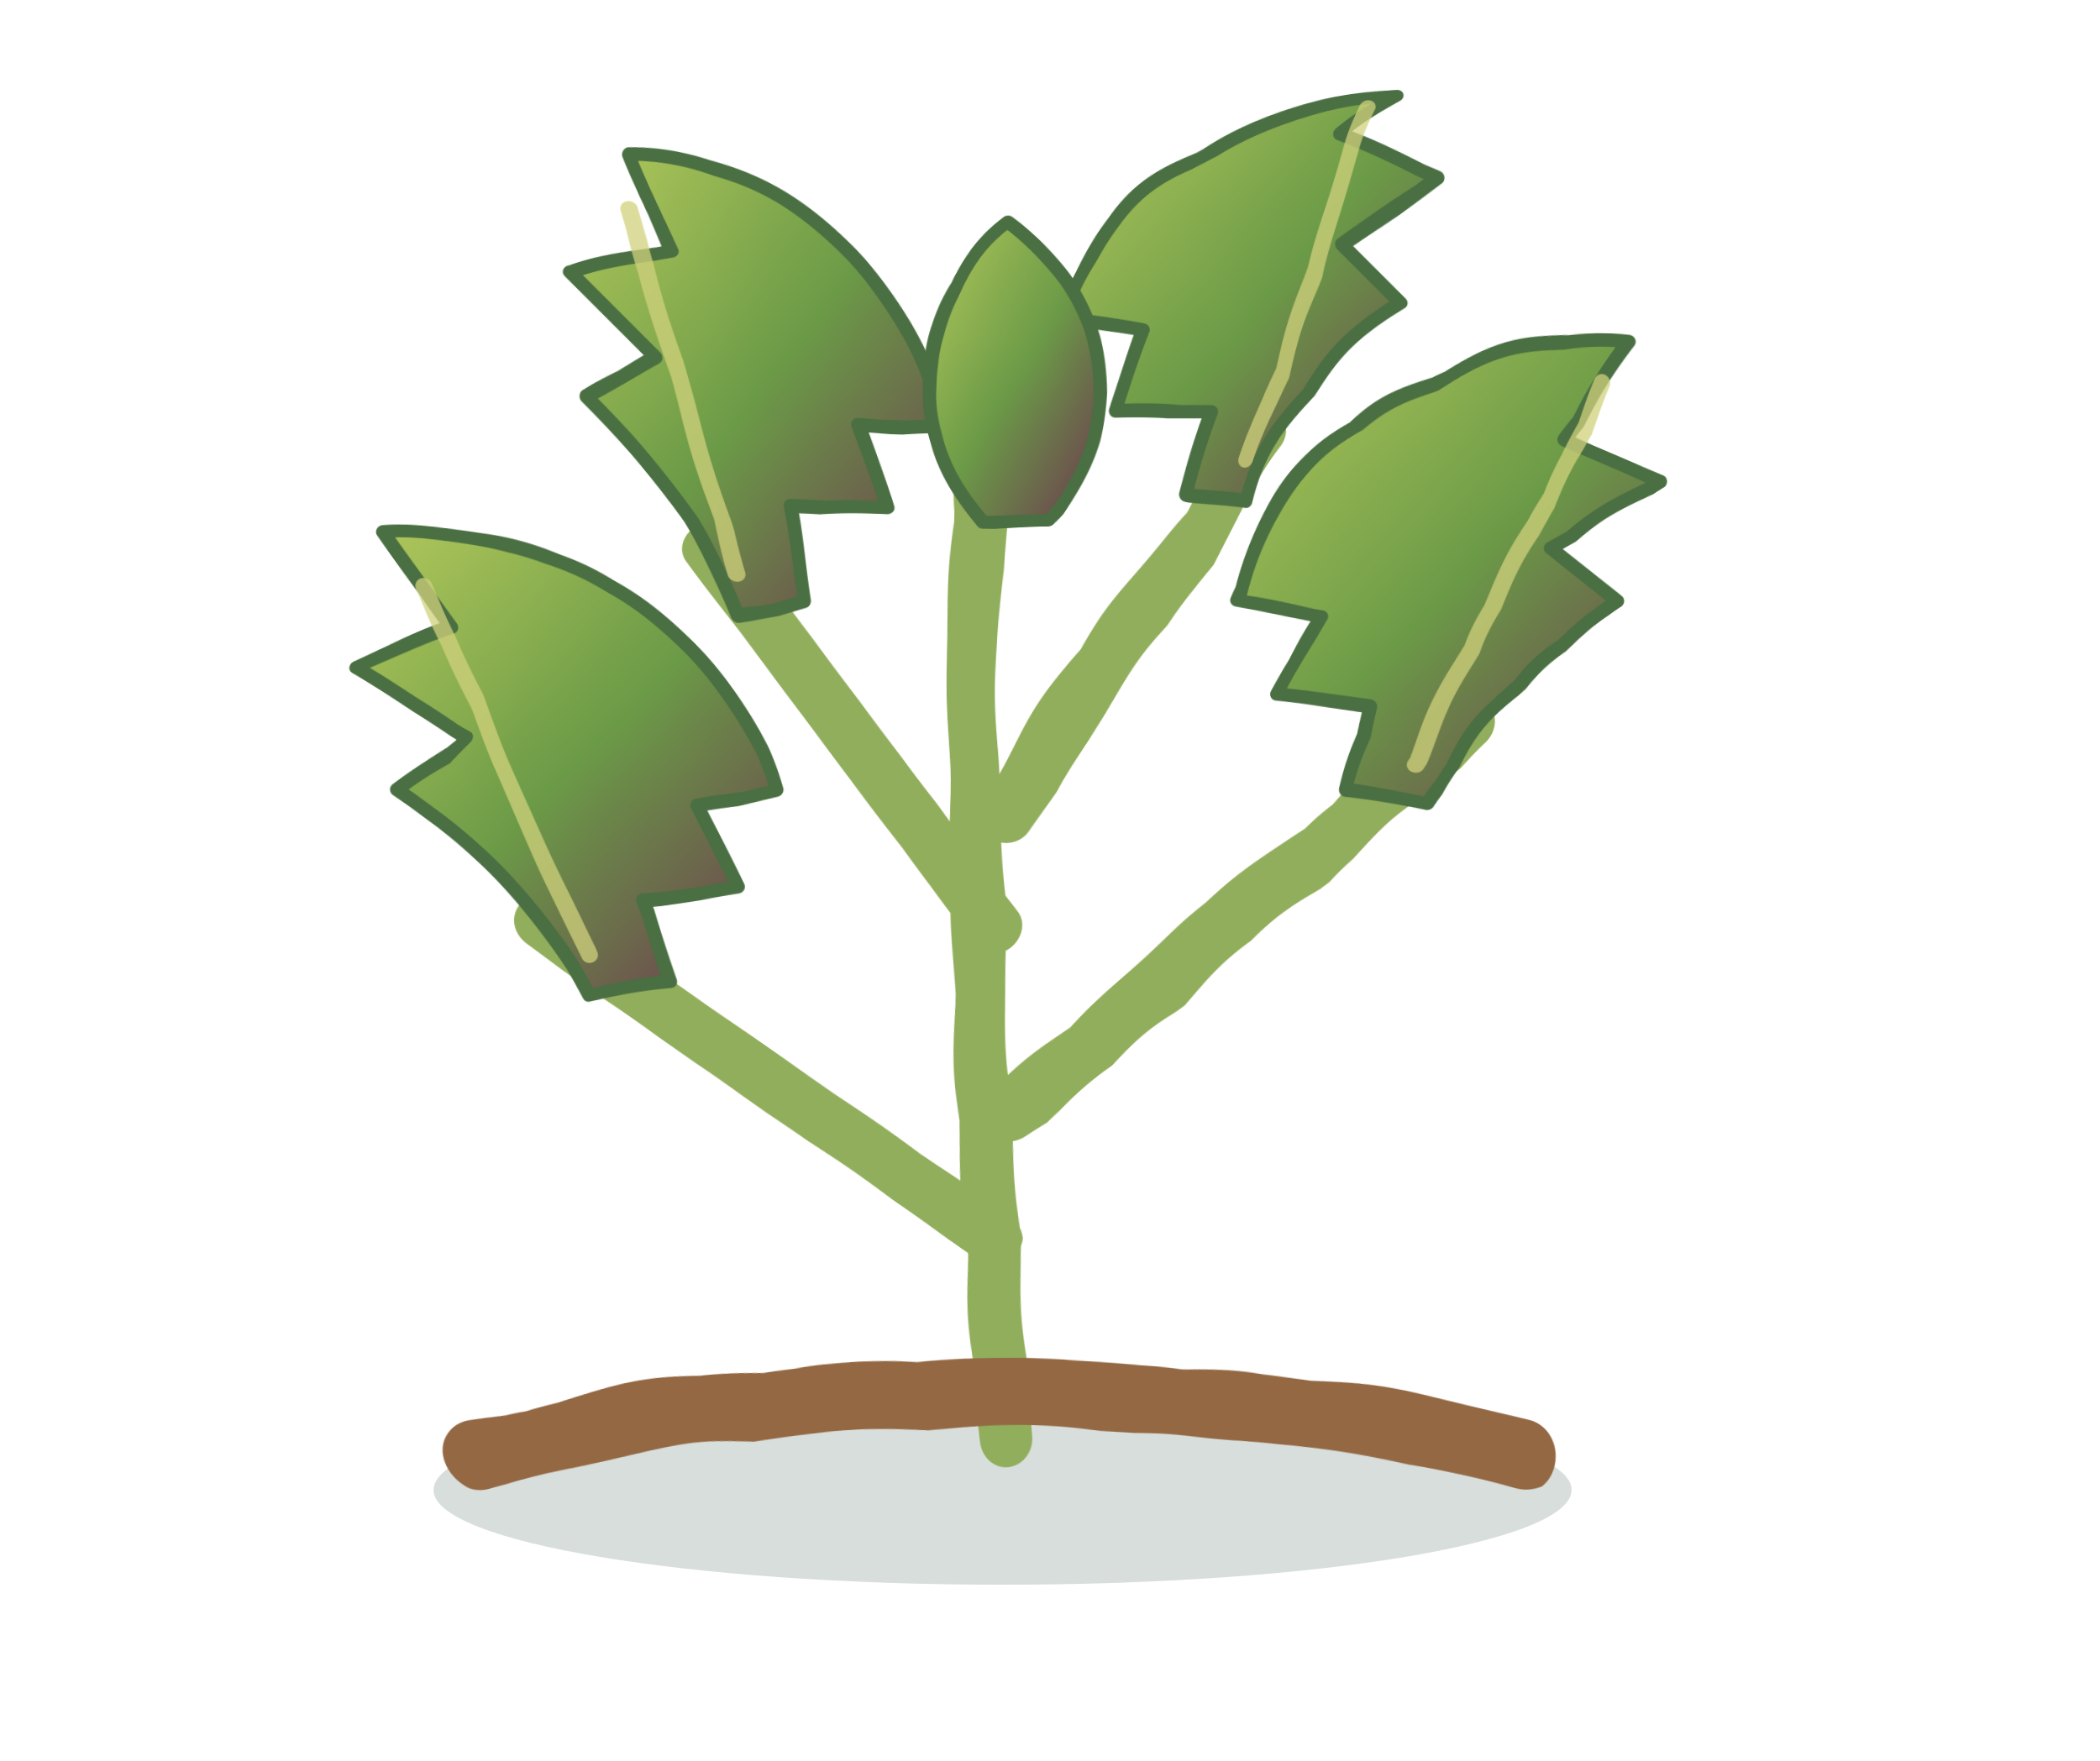
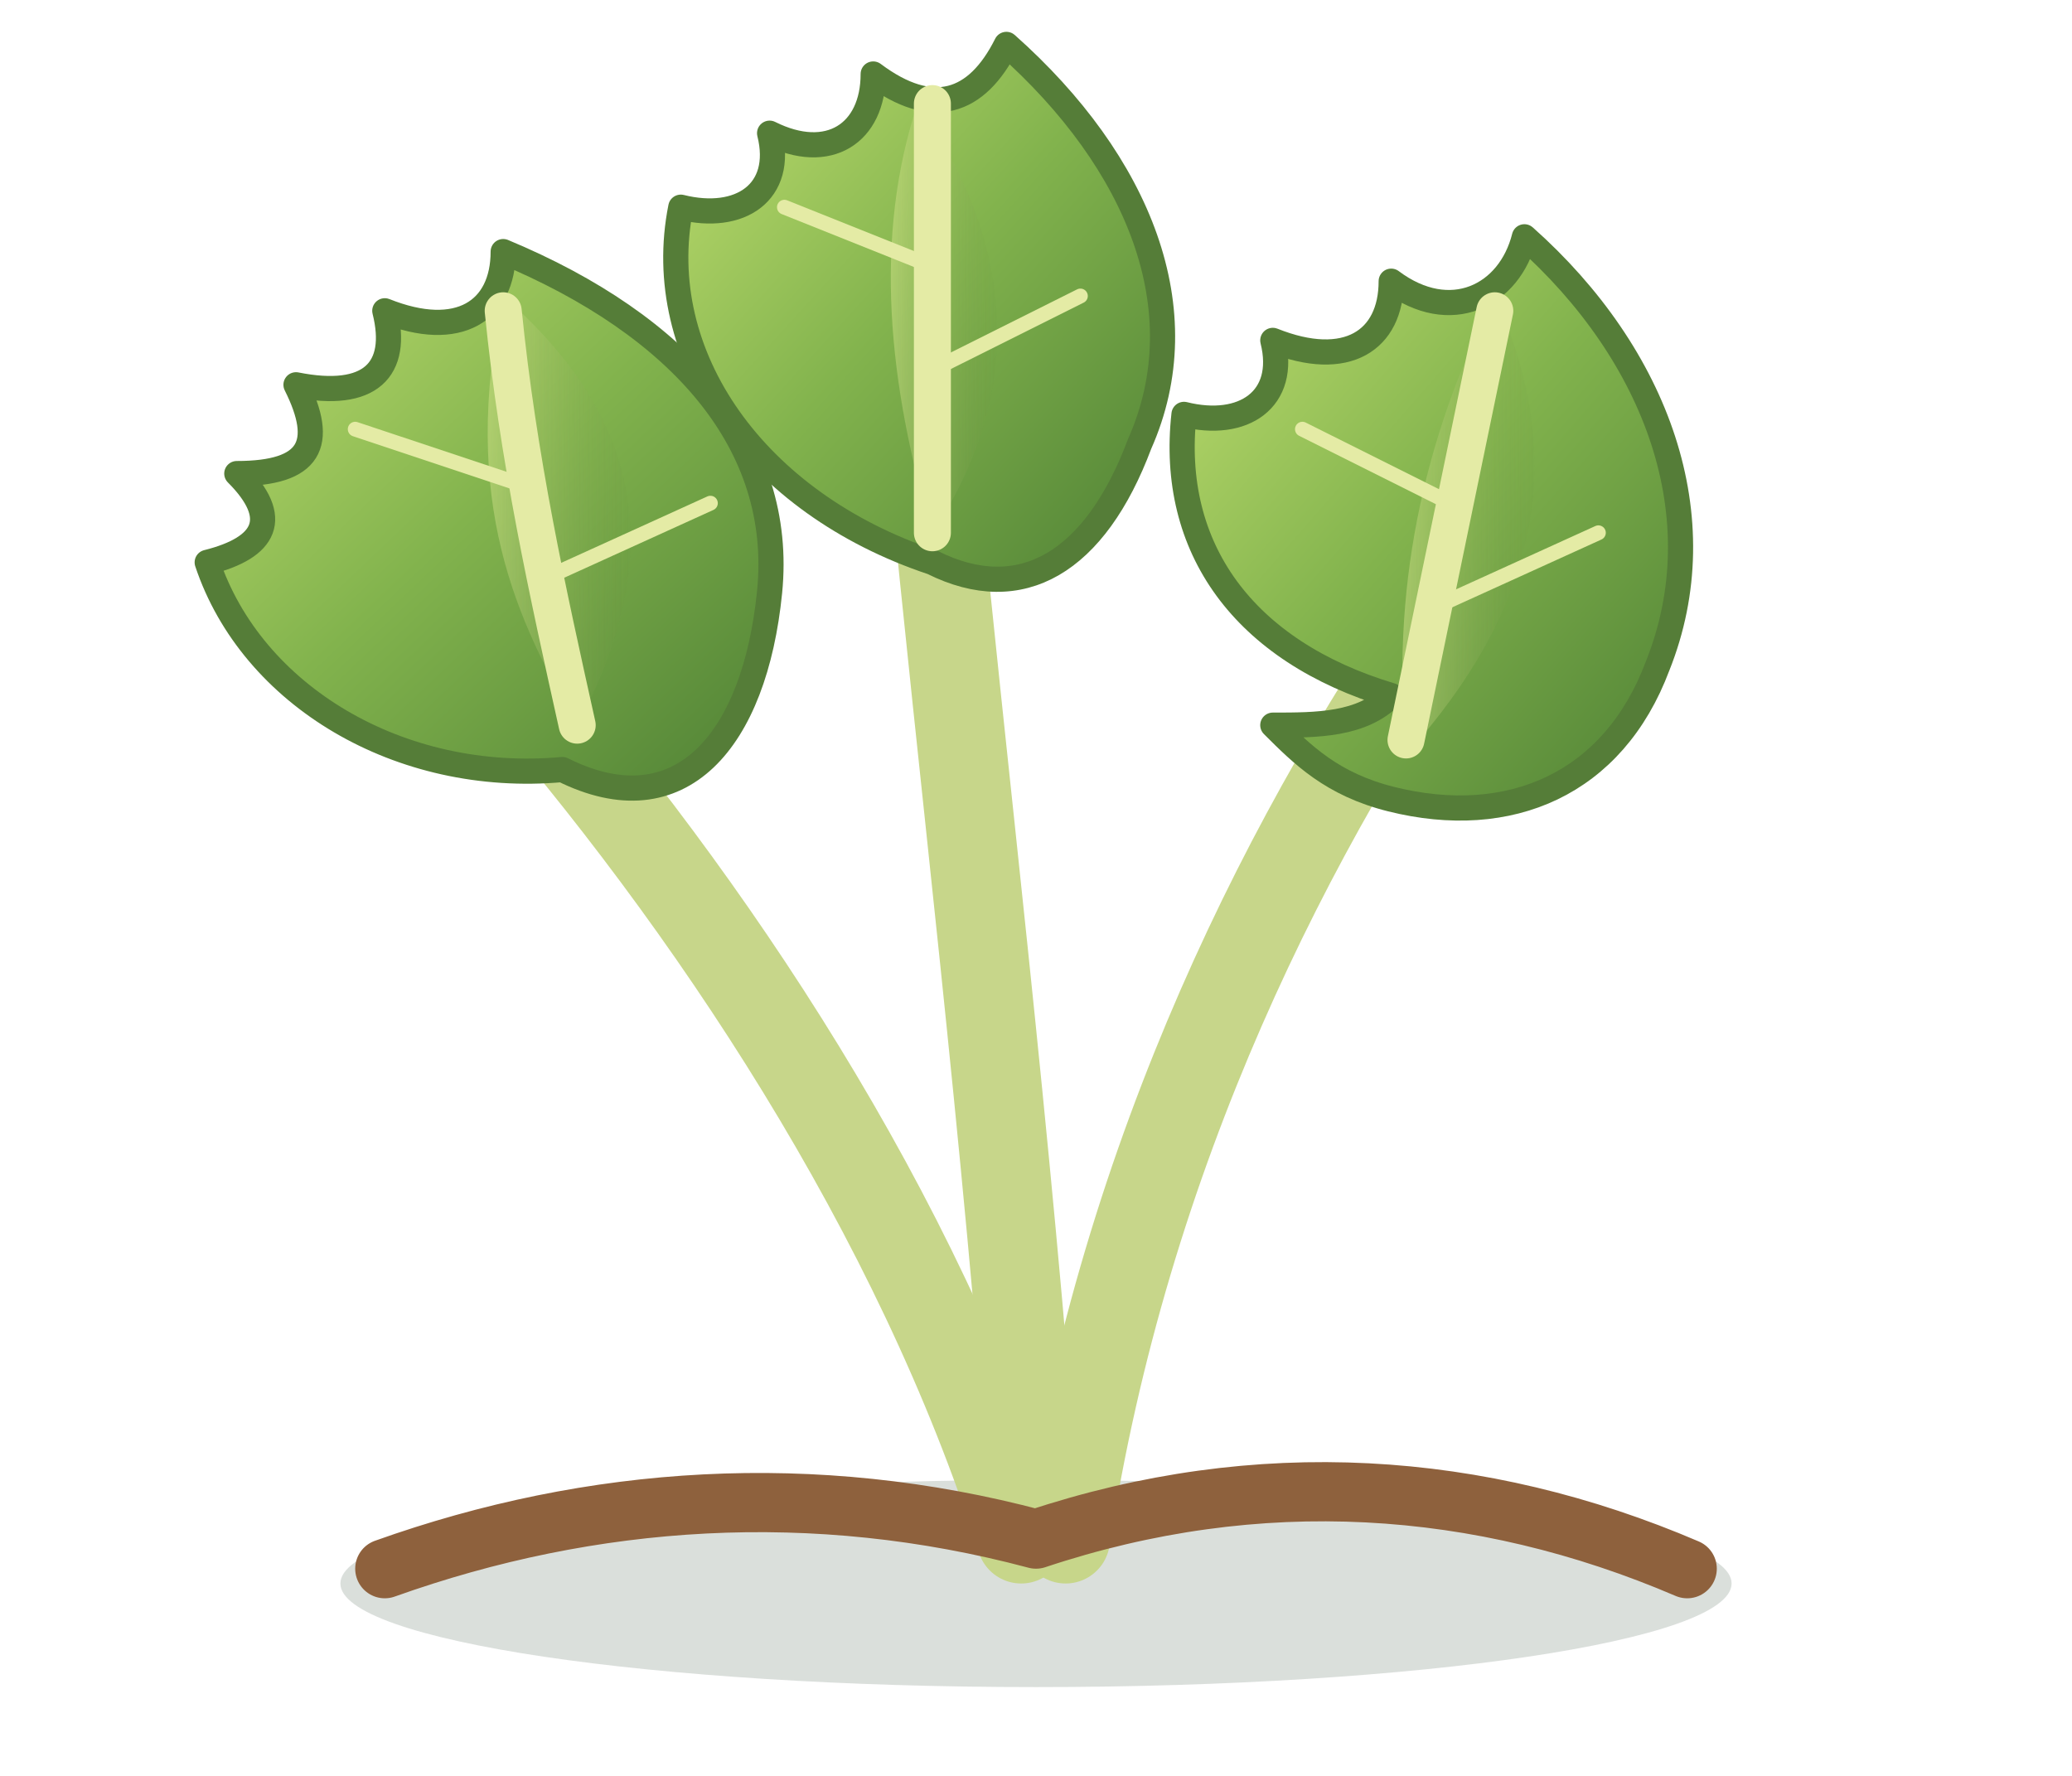
- <svg xmlns="http://www.w3.org/2000/svg" viewBox="-15 -20 155 130" role="img" aria-label="Mature mustard greens illustration">
+ <svg xmlns="http://www.w3.org/2000/svg" viewBox="0 0 140 120" role="img" aria-label="Mature mustard greens illustration">
  <defs>
-     <linearGradient id="leaf" x1="0" y1="0" x2="1" y2="1">
-       <stop stop-color="#b3c95b" />
-       <stop offset=".52" stop-color="#6b9a47" />
-       <stop offset="1" stop-color="#6c3550" />
+     <linearGradient id="mustardLeaf" x1="0" y1="0" x2="1" y2="1">
+       <stop stop-color="#c1df70" />
+       <stop offset=".48" stop-color="#82b34d" />
+       <stop offset="1" stop-color="#4f8135" />
    </linearGradient>
-     <filter id="paint">
-       <feTurbulence baseFrequency=".055" numOctaves="2" seed="27" result="n" />
-       <feDisplacementMap in="SourceGraphic" in2="n" scale="1.2" />
-     </filter>
+     <linearGradient id="mustardFold">
+       <stop stop-color="#e1eb96" stop-opacity=".58" />
+       <stop offset="1" stop-color="#658f3c" stop-opacity=".08" />
+     </linearGradient>
  </defs>
-   <ellipse cx="59" cy="90" rx="42" ry="7" fill="#173a2b" opacity=".17" />
-   <g filter="url(#paint)" stroke-linejoin="round" stroke-linecap="round">
-     <path d="M59 86C57 62 56 40 57 14M58 71 25 48M59 62l34-29M58 48 37 20M59 40 78 12" fill="none" stroke="#91ae5c" stroke-width="4" />
-     <path d="M28 53c-3-6-8-11-14-15l5-4-8-5 7-3-5-7c13-1 25 7 29 19l-6 1 3 6-7 1 2 6Z" fill="url(#leaf)" stroke="#4a6f42" />
-     <path d="M90 39c3-6 8-11 14-15l-5-4 8-5-7-3 5-7C92 4 80 12 76 24l6 1-3 6 7 1-2 6Z" fill="url(#leaf)" stroke="#4a6f42" />
-     <path d="M39 25c-2-6-6-11-11-16l5-3-6-6 7-2-3-7c12 1 21 9 23 20h-6l2 6h-7l1 7Z" fill="url(#leaf)" stroke="#4a6f42" />
-     <path d="M77 17c2-6 6-11 11-15l-4-4 7-5-7-3 4-3C76-12 66-7 63 3l6 1-2 6h7l-2 6Z" fill="url(#leaf)" stroke="#4a6f42" />
-     <path d="M57 18c-6-7-5-16 2-22 8 6 9 15 3 22Z" fill="url(#leaf)" stroke="#4a6f42" />
-     <path d="M28 50 16 23M89 36l14-28M39 22 31-5M77 14l9-26" fill="none" stroke="#d0d27c" stroke-width="1.2" opacity=".75" />
-     <path d="M20 87c23-6 53-6 77 0" fill="none" stroke="#936843" stroke-width="5" />
+   <ellipse cx="70" cy="107" rx="47" ry="7" fill="#263f2c" opacity=".17" />
+   <g fill="none" stroke="#c7d68a" stroke-width="6" stroke-linecap="round">
+     <path d="M69 104C62 82 48 61 34 45" />
+     <path d="M70 103C68 76 65 52 63 31" />
+     <path d="M72 104C76 78 87 56 99 39" />
  </g>
+   <g fill="url(#mustardLeaf)" stroke="#557d38" stroke-width="1.7" stroke-linejoin="round">
+     <path d="M38 52C27 53 17 47 14 38c4-1 5-3 2-6 5 0 6-2 4-6 5 1 7-1 6-5 5 2 8 0 8-4 12 5 19 13 18 23-1 10-6 16-14 12Z" />
+     <path d="M63 38C51 34 44 24 46 14c4 1 7-1 6-5 4 2 7 0 7-4 4 3 7 2 9-2 9 8 13 18 9 27-3 8-8 11-14 8Z" />
+     <path d="M94 47C84 44 79 37 80 28c4 1 7-1 6-5 5 2 8 0 8-4 4 3 8 1 9-3 9 8 13 19 9 29-3 8-10 11-18 9-4-1-6-3-8-5 3 0 6 0 8-2Z" />
+   </g>
+   <g fill="url(#mustardFold)" opacity=".72">
+     <path d="M34 20c8 7 12 16 5 29-4-7-8-15-5-29Z" />
+     <path d="M62 7c7 10 7 20 1 29-3-10-4-20-1-29Z" />
+     <path d="M101 20c5 11 3 21-6 31-1-11 1-21 6-31Z" />
+   </g>
+   <g fill="none" stroke="#e4eba5" stroke-linecap="round">
+     <path d="M34 21c1 10 3 19 5 28" stroke-width="2.5" />
+     <path d="m36 33-12-4m13 10 11-5" />
+     <path d="M63 7v29" stroke-width="2.5" />
+     <path d="m63 18-10-4m10 11 10-5" />
+     <path d="M101 21 95 50" stroke-width="2.5" />
+     <path d="m98 34-10-5m9 12 11-5" />
+   </g>
+   <path d="M70 104c-15-4-30-3-44 2m44-2c15-5 30-4 44 2" fill="none" stroke="#8e613d" stroke-width="4" stroke-linecap="round" />
</svg>
